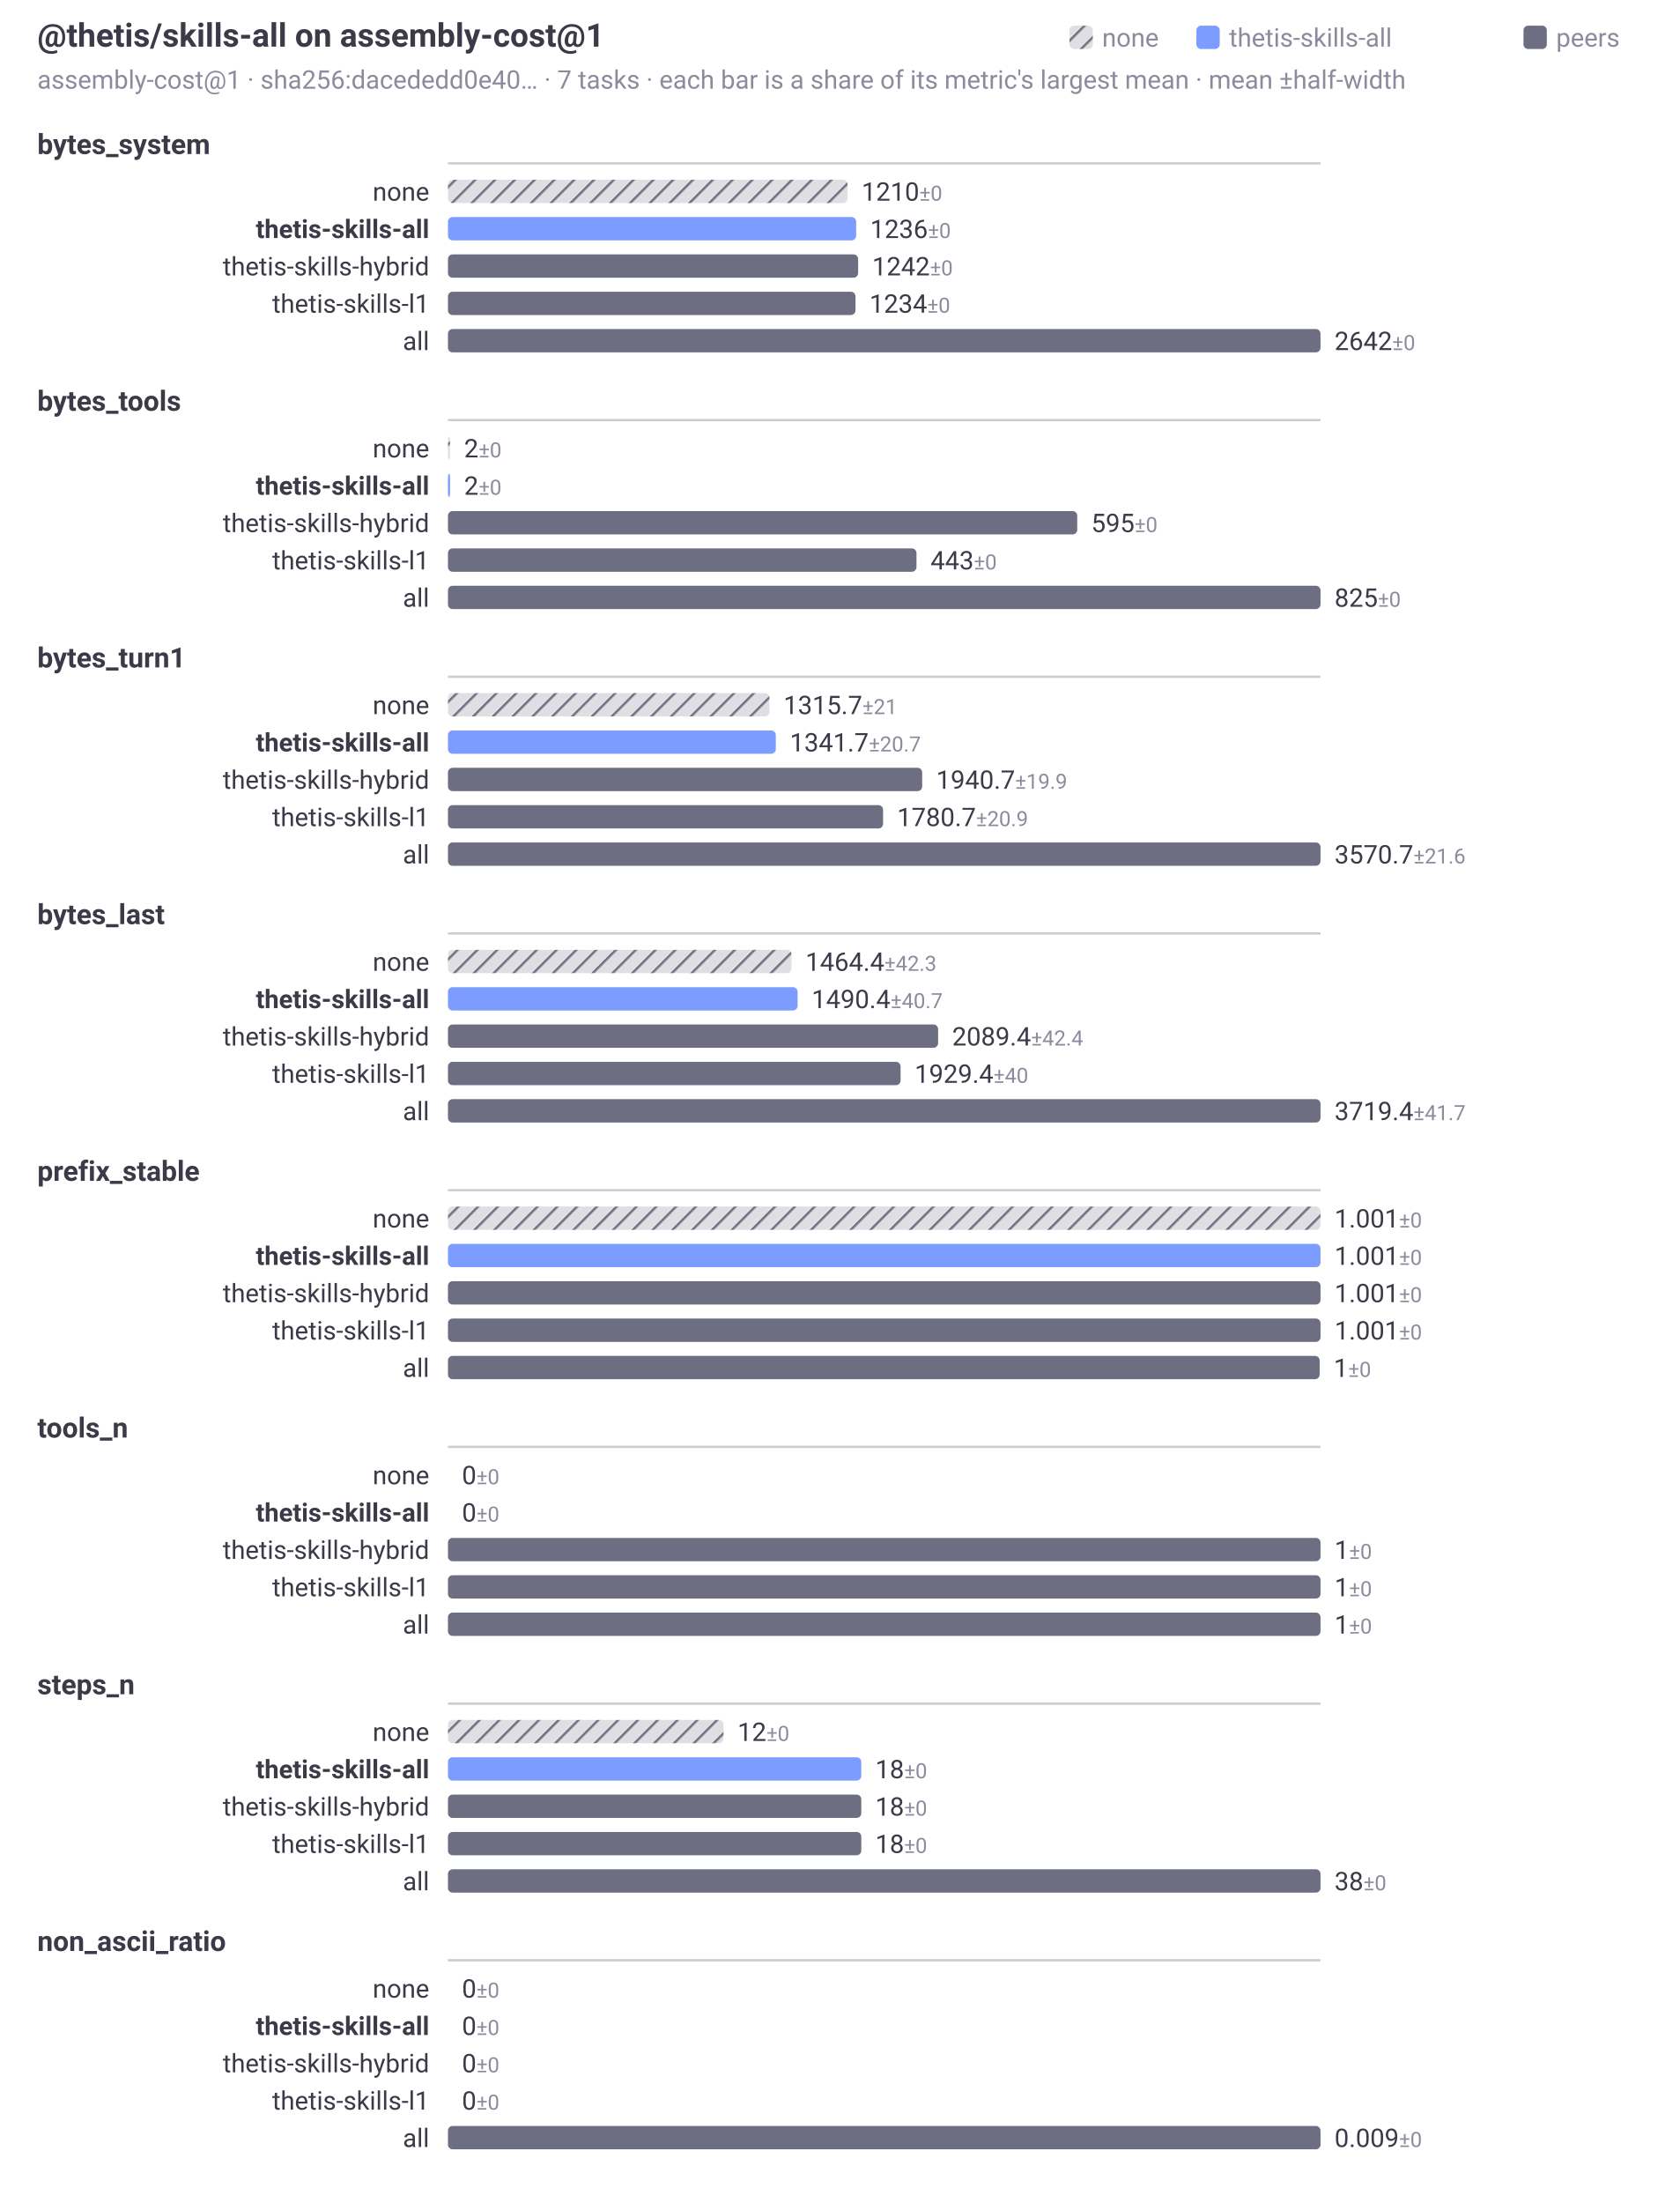
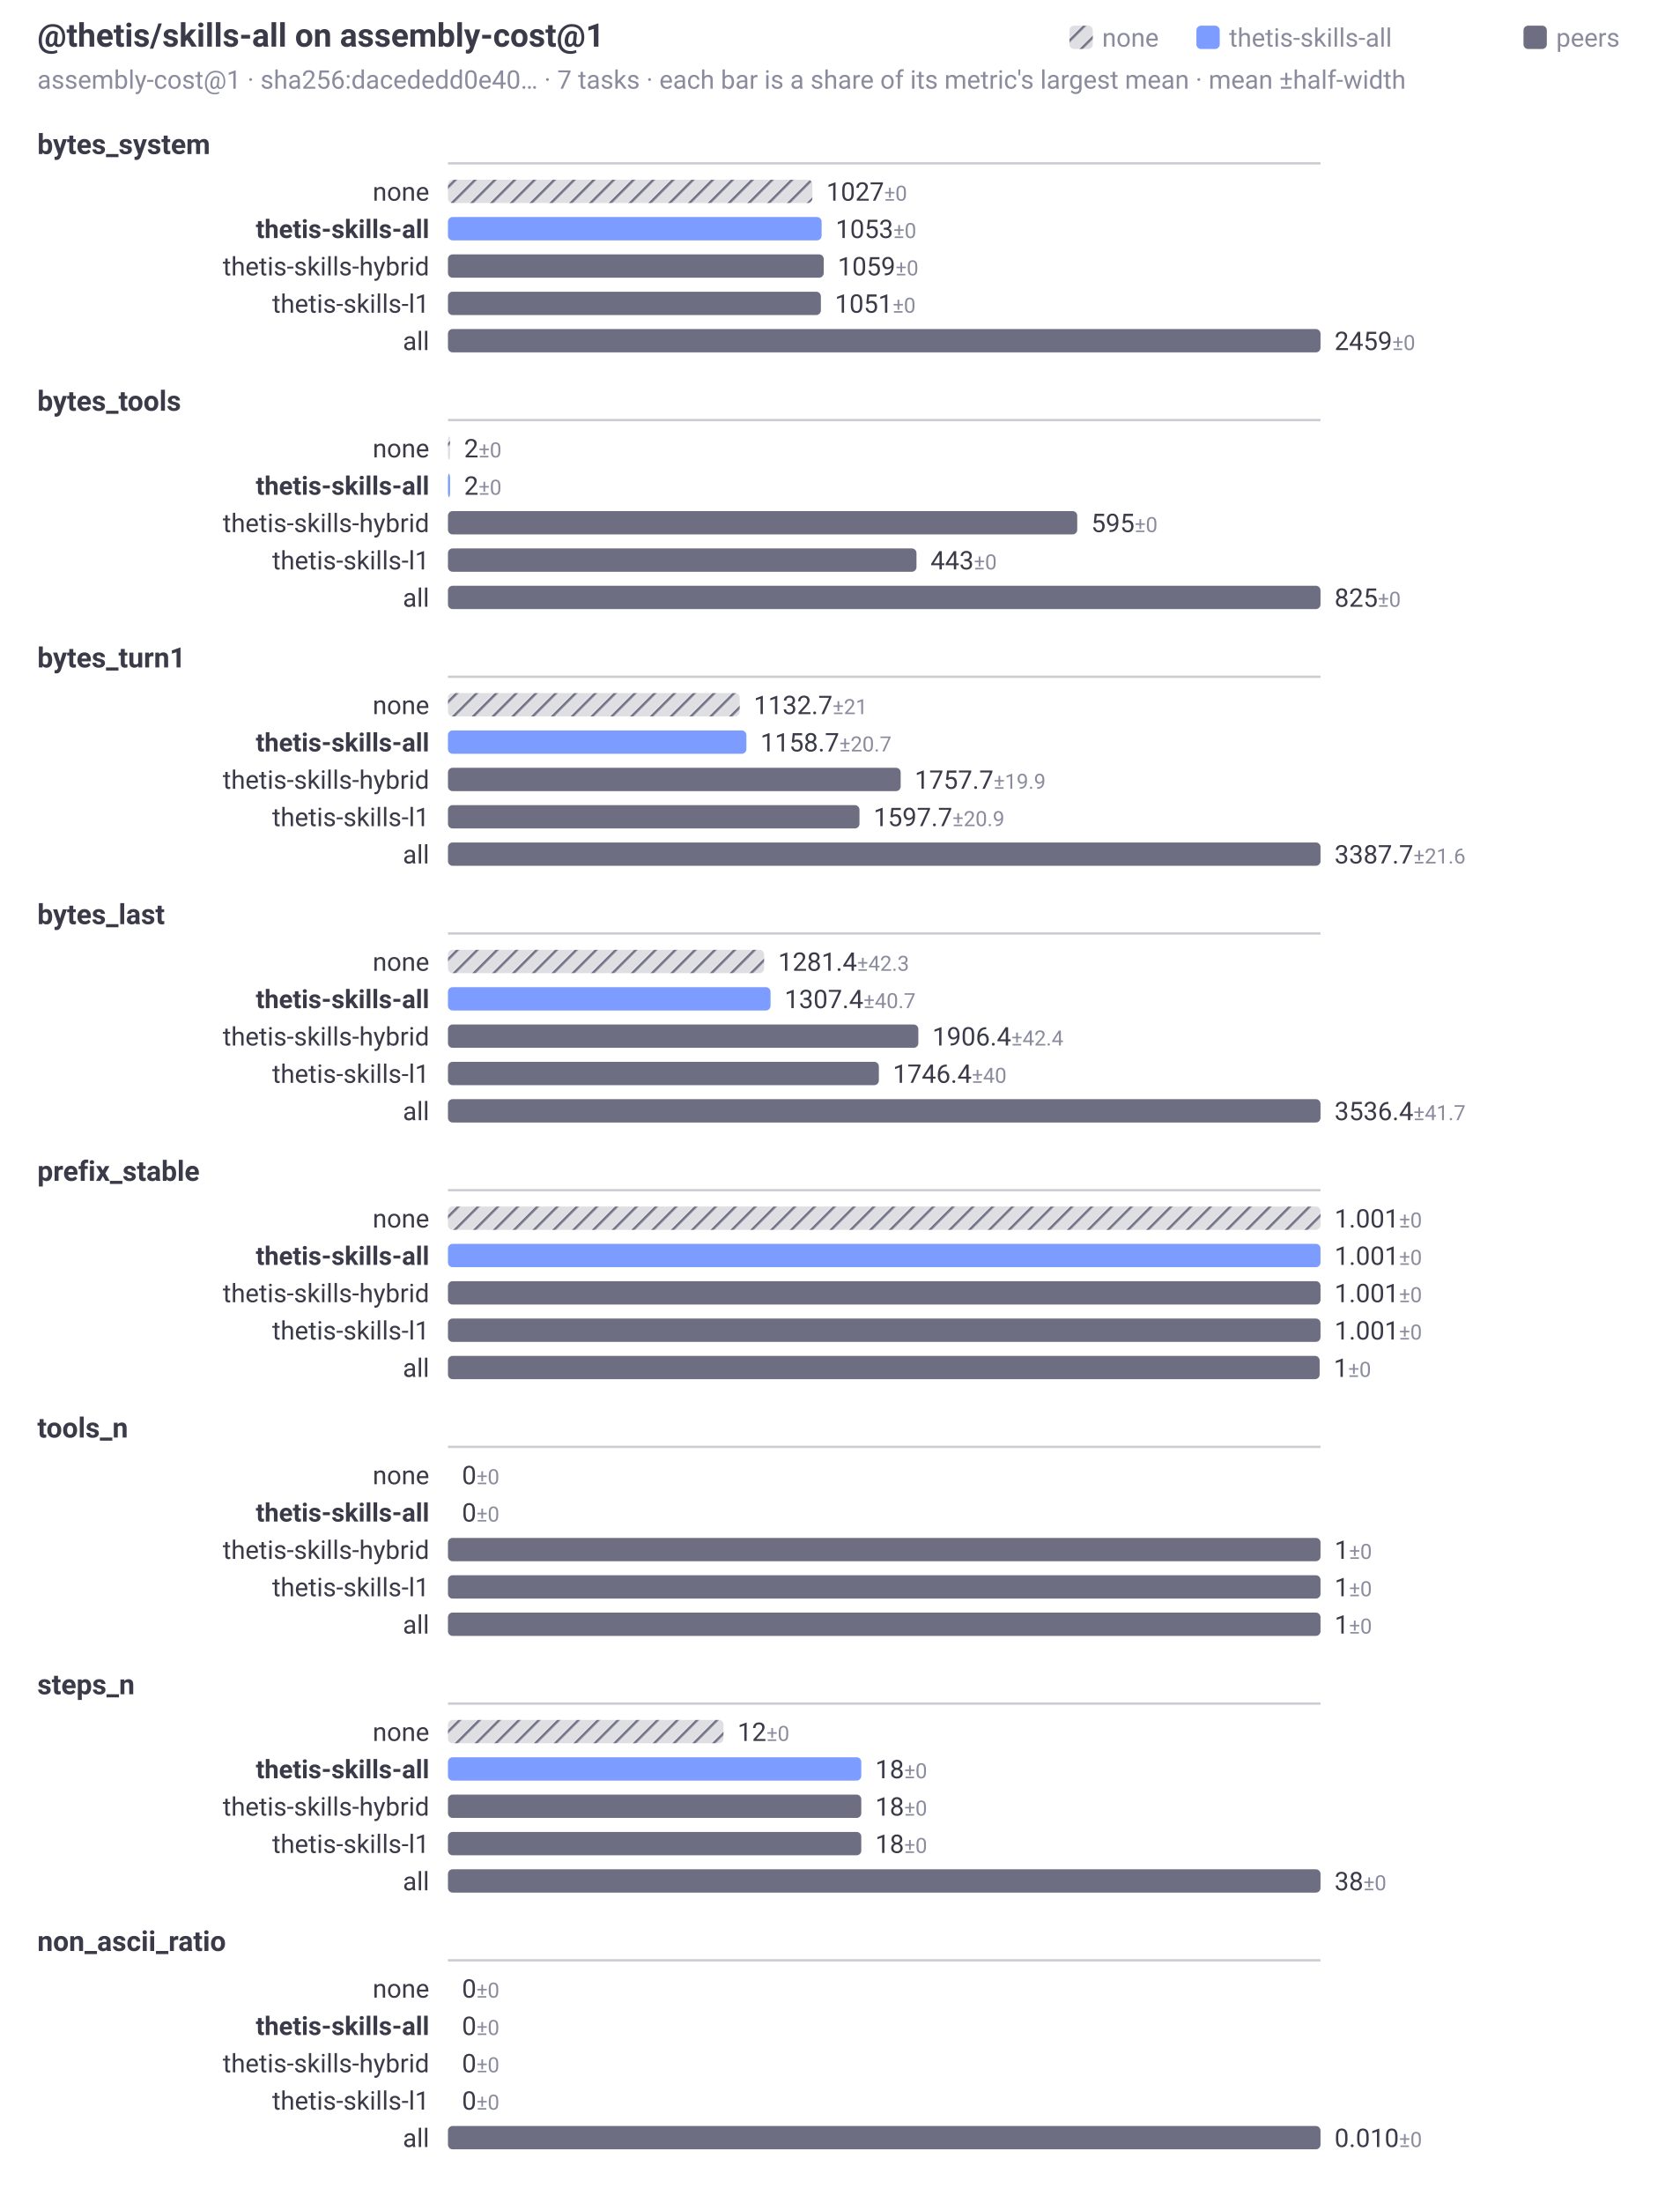
<svg xmlns="http://www.w3.org/2000/svg" width="720" height="944" viewBox="0 0 720 944" role="img" aria-labelledby="t d" font-family="system-ui, -apple-system, Segoe UI, Roboto, sans-serif">
  <style>.t{fill:#3a3a48}.f{fill:#8b8b9e}@media (prefers-color-scheme:dark){.t{fill:#d2d2dc}.f{fill:#9a9aae}}</style>
  <defs>
    <pattern id="hatch" width="6" height="6" patternUnits="userSpaceOnUse" patternTransform="rotate(45)">
      <rect width="6" height="6" fill="#6e6e82" fill-opacity="0.22" />
      <line x1="0" y1="0" x2="0" y2="6" stroke="#6e6e82" stroke-width="2" />
    </pattern>
  </defs>
  <text class="t" x="16" y="20" font-size="14" font-weight="600">@thetis/skills-all on assembly-cost@1</text>
  <text class="f" x="16" y="38" font-size="11">assembly-cost@1 · sha256:dacededd0e40… · 7 tasks · each bar is a share of its metric's largest mean · mean ±half-width</text>
  <rect x="653" y="11" width="10" height="10" rx="2" fill="#6e6e82" />
  <text class="f" x="667" y="20" font-size="11">peers</text>
  <rect x="512.8" y="11" width="10" height="10" rx="2" fill="#7c9cff" />
  <text class="f" x="526.8" y="20" font-size="11">thetis-skills-all</text>
  <rect x="458.4" y="11" width="10" height="10" rx="2" fill="url(#hatch)" />
  <text class="f" x="472.4" y="20" font-size="11">none</text>
  <text class="t" x="16" y="66" font-size="12" font-weight="600">bytes_system</text>
  <line x1="192" y1="70" x2="566" y2="70" stroke="#6e6e82" stroke-opacity="0.35" stroke-width="1" />
  <text class="t" x="184" y="86" font-size="11" text-anchor="end">none</text>
-   <rect x="192" y="77" width="171.29" height="10" rx="2" fill="url(#hatch)" />
-   <text class="t" x="369.29" y="86" font-size="11">1210<tspan class="f" font-size="9"> ±0</tspan>
+   <rect x="192" y="77" width="156.2" height="10" rx="2" fill="url(#hatch)" />
+   <text class="t" x="354.2" y="86" font-size="11">1027<tspan class="f" font-size="9"> ±0</tspan>
  </text>
  <text class="t" x="184" y="102" font-size="11" text-anchor="end" font-weight="600">thetis-skills-all</text>
-   <rect x="192" y="93" width="174.97" height="10" rx="2" fill="#7c9cff" />
-   <text class="t" x="372.97" y="102" font-size="11">1236<tspan class="f" font-size="9"> ±0</tspan>
+   <rect x="192" y="93" width="160.16" height="10" rx="2" fill="#7c9cff" />
+   <text class="t" x="358.16" y="102" font-size="11">1053<tspan class="f" font-size="9"> ±0</tspan>
  </text>
  <text class="t" x="184" y="118" font-size="11" text-anchor="end">thetis-skills-hybrid</text>
-   <rect x="192" y="109" width="175.82" height="10" rx="2" fill="#6e6e82" />
-   <text class="t" x="373.82" y="118" font-size="11">1242<tspan class="f" font-size="9"> ±0</tspan>
+   <rect x="192" y="109" width="161.07" height="10" rx="2" fill="#6e6e82" />
+   <text class="t" x="359.07" y="118" font-size="11">1059<tspan class="f" font-size="9"> ±0</tspan>
  </text>
  <text class="t" x="184" y="134" font-size="11" text-anchor="end">thetis-skills-l1</text>
-   <rect x="192" y="125" width="174.68" height="10" rx="2" fill="#6e6e82" />
-   <text class="t" x="372.68" y="134" font-size="11">1234<tspan class="f" font-size="9"> ±0</tspan>
+   <rect x="192" y="125" width="159.85" height="10" rx="2" fill="#6e6e82" />
+   <text class="t" x="357.85" y="134" font-size="11">1051<tspan class="f" font-size="9"> ±0</tspan>
  </text>
  <text class="t" x="184" y="150" font-size="11" text-anchor="end">all</text>
  <rect x="192" y="141" width="374" height="10" rx="2" fill="#6e6e82" />
-   <text class="t" x="572" y="150" font-size="11">2642<tspan class="f" font-size="9"> ±0</tspan>
+   <text class="t" x="572" y="150" font-size="11">2459<tspan class="f" font-size="9"> ±0</tspan>
  </text>
  <text class="t" x="16" y="176" font-size="12" font-weight="600">bytes_tools</text>
  <line x1="192" y1="180" x2="566" y2="180" stroke="#6e6e82" stroke-opacity="0.35" stroke-width="1" />
  <text class="t" x="184" y="196" font-size="11" text-anchor="end">none</text>
  <rect x="192" y="187" width="0.91" height="10" rx="2" fill="url(#hatch)" />
  <text class="t" x="198.91" y="196" font-size="11">2<tspan class="f" font-size="9"> ±0</tspan>
  </text>
  <text class="t" x="184" y="212" font-size="11" text-anchor="end" font-weight="600">thetis-skills-all</text>
  <rect x="192" y="203" width="0.91" height="10" rx="2" fill="#7c9cff" />
  <text class="t" x="198.91" y="212" font-size="11">2<tspan class="f" font-size="9"> ±0</tspan>
  </text>
  <text class="t" x="184" y="228" font-size="11" text-anchor="end">thetis-skills-hybrid</text>
  <rect x="192" y="219" width="269.73" height="10" rx="2" fill="#6e6e82" />
  <text class="t" x="467.73" y="228" font-size="11">595<tspan class="f" font-size="9"> ±0</tspan>
  </text>
  <text class="t" x="184" y="244" font-size="11" text-anchor="end">thetis-skills-l1</text>
  <rect x="192" y="235" width="200.83" height="10" rx="2" fill="#6e6e82" />
  <text class="t" x="398.83" y="244" font-size="11">443<tspan class="f" font-size="9"> ±0</tspan>
  </text>
  <text class="t" x="184" y="260" font-size="11" text-anchor="end">all</text>
  <rect x="192" y="251" width="374" height="10" rx="2" fill="#6e6e82" />
  <text class="t" x="572" y="260" font-size="11">825<tspan class="f" font-size="9"> ±0</tspan>
  </text>
  <text class="t" x="16" y="286" font-size="12" font-weight="600">bytes_turn1</text>
  <line x1="192" y1="290" x2="566" y2="290" stroke="#6e6e82" stroke-opacity="0.35" stroke-width="1" />
  <text class="t" x="184" y="306" font-size="11" text-anchor="end">none</text>
-   <rect x="192" y="297" width="137.81" height="10" rx="2" fill="url(#hatch)" />
-   <text class="t" x="335.81" y="306" font-size="11">1315.7<tspan class="f" font-size="9"> ±21</tspan>
+   <rect x="192" y="297" width="125.05" height="10" rx="2" fill="url(#hatch)" />
+   <text class="t" x="323.05" y="306" font-size="11">1132.7<tspan class="f" font-size="9"> ±21</tspan>
  </text>
  <text class="t" x="184" y="322" font-size="11" text-anchor="end" font-weight="600">thetis-skills-all</text>
-   <rect x="192" y="313" width="140.53" height="10" rx="2" fill="#7c9cff" />
-   <text class="t" x="338.53" y="322" font-size="11">1341.7<tspan class="f" font-size="9"> ±20.7</tspan>
+   <rect x="192" y="313" width="127.92" height="10" rx="2" fill="#7c9cff" />
+   <text class="t" x="325.92" y="322" font-size="11">1158.7<tspan class="f" font-size="9"> ±20.7</tspan>
  </text>
  <text class="t" x="184" y="338" font-size="11" text-anchor="end">thetis-skills-hybrid</text>
-   <rect x="192" y="329" width="203.27" height="10" rx="2" fill="#6e6e82" />
-   <text class="t" x="401.27" y="338" font-size="11">1940.7<tspan class="f" font-size="9"> ±19.9</tspan>
+   <rect x="192" y="329" width="194.05" height="10" rx="2" fill="#6e6e82" />
+   <text class="t" x="392.05" y="338" font-size="11">1757.7<tspan class="f" font-size="9"> ±19.9</tspan>
  </text>
  <text class="t" x="184" y="354" font-size="11" text-anchor="end">thetis-skills-l1</text>
-   <rect x="192" y="345" width="186.51" height="10" rx="2" fill="#6e6e82" />
-   <text class="t" x="384.51" y="354" font-size="11">1780.7<tspan class="f" font-size="9"> ±20.9</tspan>
+   <rect x="192" y="345" width="176.39" height="10" rx="2" fill="#6e6e82" />
+   <text class="t" x="374.39" y="354" font-size="11">1597.7<tspan class="f" font-size="9"> ±20.9</tspan>
  </text>
  <text class="t" x="184" y="370" font-size="11" text-anchor="end">all</text>
  <rect x="192" y="361" width="374" height="10" rx="2" fill="#6e6e82" />
-   <text class="t" x="572" y="370" font-size="11">3570.7<tspan class="f" font-size="9"> ±21.6</tspan>
+   <text class="t" x="572" y="370" font-size="11">3387.7<tspan class="f" font-size="9"> ±21.6</tspan>
  </text>
  <text class="t" x="16" y="396" font-size="12" font-weight="600">bytes_last</text>
  <line x1="192" y1="400" x2="566" y2="400" stroke="#6e6e82" stroke-opacity="0.35" stroke-width="1" />
  <text class="t" x="184" y="416" font-size="11" text-anchor="end">none</text>
-   <rect x="192" y="407" width="147.25" height="10" rx="2" fill="url(#hatch)" />
-   <text class="t" x="345.25" y="416" font-size="11">1464.4<tspan class="f" font-size="9"> ±42.3</tspan>
+   <rect x="192" y="407" width="135.52" height="10" rx="2" fill="url(#hatch)" />
+   <text class="t" x="333.52" y="416" font-size="11">1281.4<tspan class="f" font-size="9"> ±42.3</tspan>
  </text>
  <text class="t" x="184" y="432" font-size="11" text-anchor="end" font-weight="600">thetis-skills-all</text>
-   <rect x="192" y="423" width="149.87" height="10" rx="2" fill="#7c9cff" />
-   <text class="t" x="347.87" y="432" font-size="11">1490.4<tspan class="f" font-size="9"> ±40.7</tspan>
+   <rect x="192" y="423" width="138.27" height="10" rx="2" fill="#7c9cff" />
+   <text class="t" x="336.27" y="432" font-size="11">1307.4<tspan class="f" font-size="9"> ±40.7</tspan>
  </text>
  <text class="t" x="184" y="448" font-size="11" text-anchor="end">thetis-skills-hybrid</text>
-   <rect x="192" y="439" width="210.1" height="10" rx="2" fill="#6e6e82" />
-   <text class="t" x="408.1" y="448" font-size="11">2089.4<tspan class="f" font-size="9"> ±42.4</tspan>
+   <rect x="192" y="439" width="201.62" height="10" rx="2" fill="#6e6e82" />
+   <text class="t" x="399.62" y="448" font-size="11">1906.4<tspan class="f" font-size="9"> ±42.4</tspan>
  </text>
  <text class="t" x="184" y="464" font-size="11" text-anchor="end">thetis-skills-l1</text>
-   <rect x="192" y="455" width="194.01" height="10" rx="2" fill="#6e6e82" />
-   <text class="t" x="392.01" y="464" font-size="11">1929.4<tspan class="f" font-size="9"> ±40</tspan>
+   <rect x="192" y="455" width="184.7" height="10" rx="2" fill="#6e6e82" />
+   <text class="t" x="382.7" y="464" font-size="11">1746.4<tspan class="f" font-size="9"> ±40</tspan>
  </text>
  <text class="t" x="184" y="480" font-size="11" text-anchor="end">all</text>
  <rect x="192" y="471" width="374" height="10" rx="2" fill="#6e6e82" />
-   <text class="t" x="572" y="480" font-size="11">3719.4<tspan class="f" font-size="9"> ±41.7</tspan>
+   <text class="t" x="572" y="480" font-size="11">3536.4<tspan class="f" font-size="9"> ±41.7</tspan>
  </text>
  <text class="t" x="16" y="506" font-size="12" font-weight="600">prefix_stable</text>
  <line x1="192" y1="510" x2="566" y2="510" stroke="#6e6e82" stroke-opacity="0.35" stroke-width="1" />
  <text class="t" x="184" y="526" font-size="11" text-anchor="end">none</text>
  <rect x="192" y="517" width="374" height="10" rx="2" fill="url(#hatch)" />
  <text class="t" x="572" y="526" font-size="11">1.001<tspan class="f" font-size="9"> ±0</tspan>
  </text>
  <text class="t" x="184" y="542" font-size="11" text-anchor="end" font-weight="600">thetis-skills-all</text>
  <rect x="192" y="533" width="374" height="10" rx="2" fill="#7c9cff" />
  <text class="t" x="572" y="542" font-size="11">1.001<tspan class="f" font-size="9"> ±0</tspan>
  </text>
  <text class="t" x="184" y="558" font-size="11" text-anchor="end">thetis-skills-hybrid</text>
  <rect x="192" y="549" width="374" height="10" rx="2" fill="#6e6e82" />
  <text class="t" x="572" y="558" font-size="11">1.001<tspan class="f" font-size="9"> ±0</tspan>
  </text>
  <text class="t" x="184" y="574" font-size="11" text-anchor="end">thetis-skills-l1</text>
  <rect x="192" y="565" width="374" height="10" rx="2" fill="#6e6e82" />
  <text class="t" x="572" y="574" font-size="11">1.001<tspan class="f" font-size="9"> ±0</tspan>
  </text>
  <text class="t" x="184" y="590" font-size="11" text-anchor="end">all</text>
  <rect x="192" y="581" width="373.63" height="10" rx="2" fill="#6e6e82" />
  <text class="t" x="571.63" y="590" font-size="11">1<tspan class="f" font-size="9"> ±0</tspan>
  </text>
  <text class="t" x="16" y="616" font-size="12" font-weight="600">tools_n</text>
  <line x1="192" y1="620" x2="566" y2="620" stroke="#6e6e82" stroke-opacity="0.35" stroke-width="1" />
  <text class="t" x="184" y="636" font-size="11" text-anchor="end">none</text>
  <rect x="192" y="627" width="0" height="10" rx="2" fill="url(#hatch)" />
  <text class="t" x="198" y="636" font-size="11">0<tspan class="f" font-size="9"> ±0</tspan>
  </text>
  <text class="t" x="184" y="652" font-size="11" text-anchor="end" font-weight="600">thetis-skills-all</text>
  <rect x="192" y="643" width="0" height="10" rx="2" fill="#7c9cff" />
  <text class="t" x="198" y="652" font-size="11">0<tspan class="f" font-size="9"> ±0</tspan>
  </text>
  <text class="t" x="184" y="668" font-size="11" text-anchor="end">thetis-skills-hybrid</text>
  <rect x="192" y="659" width="374" height="10" rx="2" fill="#6e6e82" />
  <text class="t" x="572" y="668" font-size="11">1<tspan class="f" font-size="9"> ±0</tspan>
  </text>
  <text class="t" x="184" y="684" font-size="11" text-anchor="end">thetis-skills-l1</text>
  <rect x="192" y="675" width="374" height="10" rx="2" fill="#6e6e82" />
  <text class="t" x="572" y="684" font-size="11">1<tspan class="f" font-size="9"> ±0</tspan>
  </text>
  <text class="t" x="184" y="700" font-size="11" text-anchor="end">all</text>
  <rect x="192" y="691" width="374" height="10" rx="2" fill="#6e6e82" />
  <text class="t" x="572" y="700" font-size="11">1<tspan class="f" font-size="9"> ±0</tspan>
  </text>
  <text class="t" x="16" y="726" font-size="12" font-weight="600">steps_n</text>
  <line x1="192" y1="730" x2="566" y2="730" stroke="#6e6e82" stroke-opacity="0.35" stroke-width="1" />
  <text class="t" x="184" y="746" font-size="11" text-anchor="end">none</text>
  <rect x="192" y="737" width="118.11" height="10" rx="2" fill="url(#hatch)" />
  <text class="t" x="316.11" y="746" font-size="11">12<tspan class="f" font-size="9"> ±0</tspan>
  </text>
  <text class="t" x="184" y="762" font-size="11" text-anchor="end" font-weight="600">thetis-skills-all</text>
  <rect x="192" y="753" width="177.16" height="10" rx="2" fill="#7c9cff" />
  <text class="t" x="375.16" y="762" font-size="11">18<tspan class="f" font-size="9"> ±0</tspan>
  </text>
  <text class="t" x="184" y="778" font-size="11" text-anchor="end">thetis-skills-hybrid</text>
  <rect x="192" y="769" width="177.16" height="10" rx="2" fill="#6e6e82" />
  <text class="t" x="375.16" y="778" font-size="11">18<tspan class="f" font-size="9"> ±0</tspan>
  </text>
  <text class="t" x="184" y="794" font-size="11" text-anchor="end">thetis-skills-l1</text>
  <rect x="192" y="785" width="177.16" height="10" rx="2" fill="#6e6e82" />
  <text class="t" x="375.16" y="794" font-size="11">18<tspan class="f" font-size="9"> ±0</tspan>
  </text>
  <text class="t" x="184" y="810" font-size="11" text-anchor="end">all</text>
  <rect x="192" y="801" width="374" height="10" rx="2" fill="#6e6e82" />
  <text class="t" x="572" y="810" font-size="11">38<tspan class="f" font-size="9"> ±0</tspan>
  </text>
  <text class="t" x="16" y="836" font-size="12" font-weight="600">non_ascii_ratio</text>
  <line x1="192" y1="840" x2="566" y2="840" stroke="#6e6e82" stroke-opacity="0.35" stroke-width="1" />
  <text class="t" x="184" y="856" font-size="11" text-anchor="end">none</text>
  <rect x="192" y="847" width="0" height="10" rx="2" fill="url(#hatch)" />
  <text class="t" x="198" y="856" font-size="11">0<tspan class="f" font-size="9"> ±0</tspan>
  </text>
  <text class="t" x="184" y="872" font-size="11" text-anchor="end" font-weight="600">thetis-skills-all</text>
  <rect x="192" y="863" width="0" height="10" rx="2" fill="#7c9cff" />
  <text class="t" x="198" y="872" font-size="11">0<tspan class="f" font-size="9"> ±0</tspan>
  </text>
  <text class="t" x="184" y="888" font-size="11" text-anchor="end">thetis-skills-hybrid</text>
  <rect x="192" y="879" width="0" height="10" rx="2" fill="#6e6e82" />
  <text class="t" x="198" y="888" font-size="11">0<tspan class="f" font-size="9"> ±0</tspan>
  </text>
  <text class="t" x="184" y="904" font-size="11" text-anchor="end">thetis-skills-l1</text>
  <rect x="192" y="895" width="0" height="10" rx="2" fill="#6e6e82" />
  <text class="t" x="198" y="904" font-size="11">0<tspan class="f" font-size="9"> ±0</tspan>
  </text>
  <text class="t" x="184" y="920" font-size="11" text-anchor="end">all</text>
  <rect x="192" y="911" width="374" height="10" rx="2" fill="#6e6e82" />
-   <text class="t" x="572" y="920" font-size="11">0.009<tspan class="f" font-size="9"> ±0</tspan>
+   <text class="t" x="572" y="920" font-size="11">0.010<tspan class="f" font-size="9"> ±0</tspan>
  </text>
</svg>
